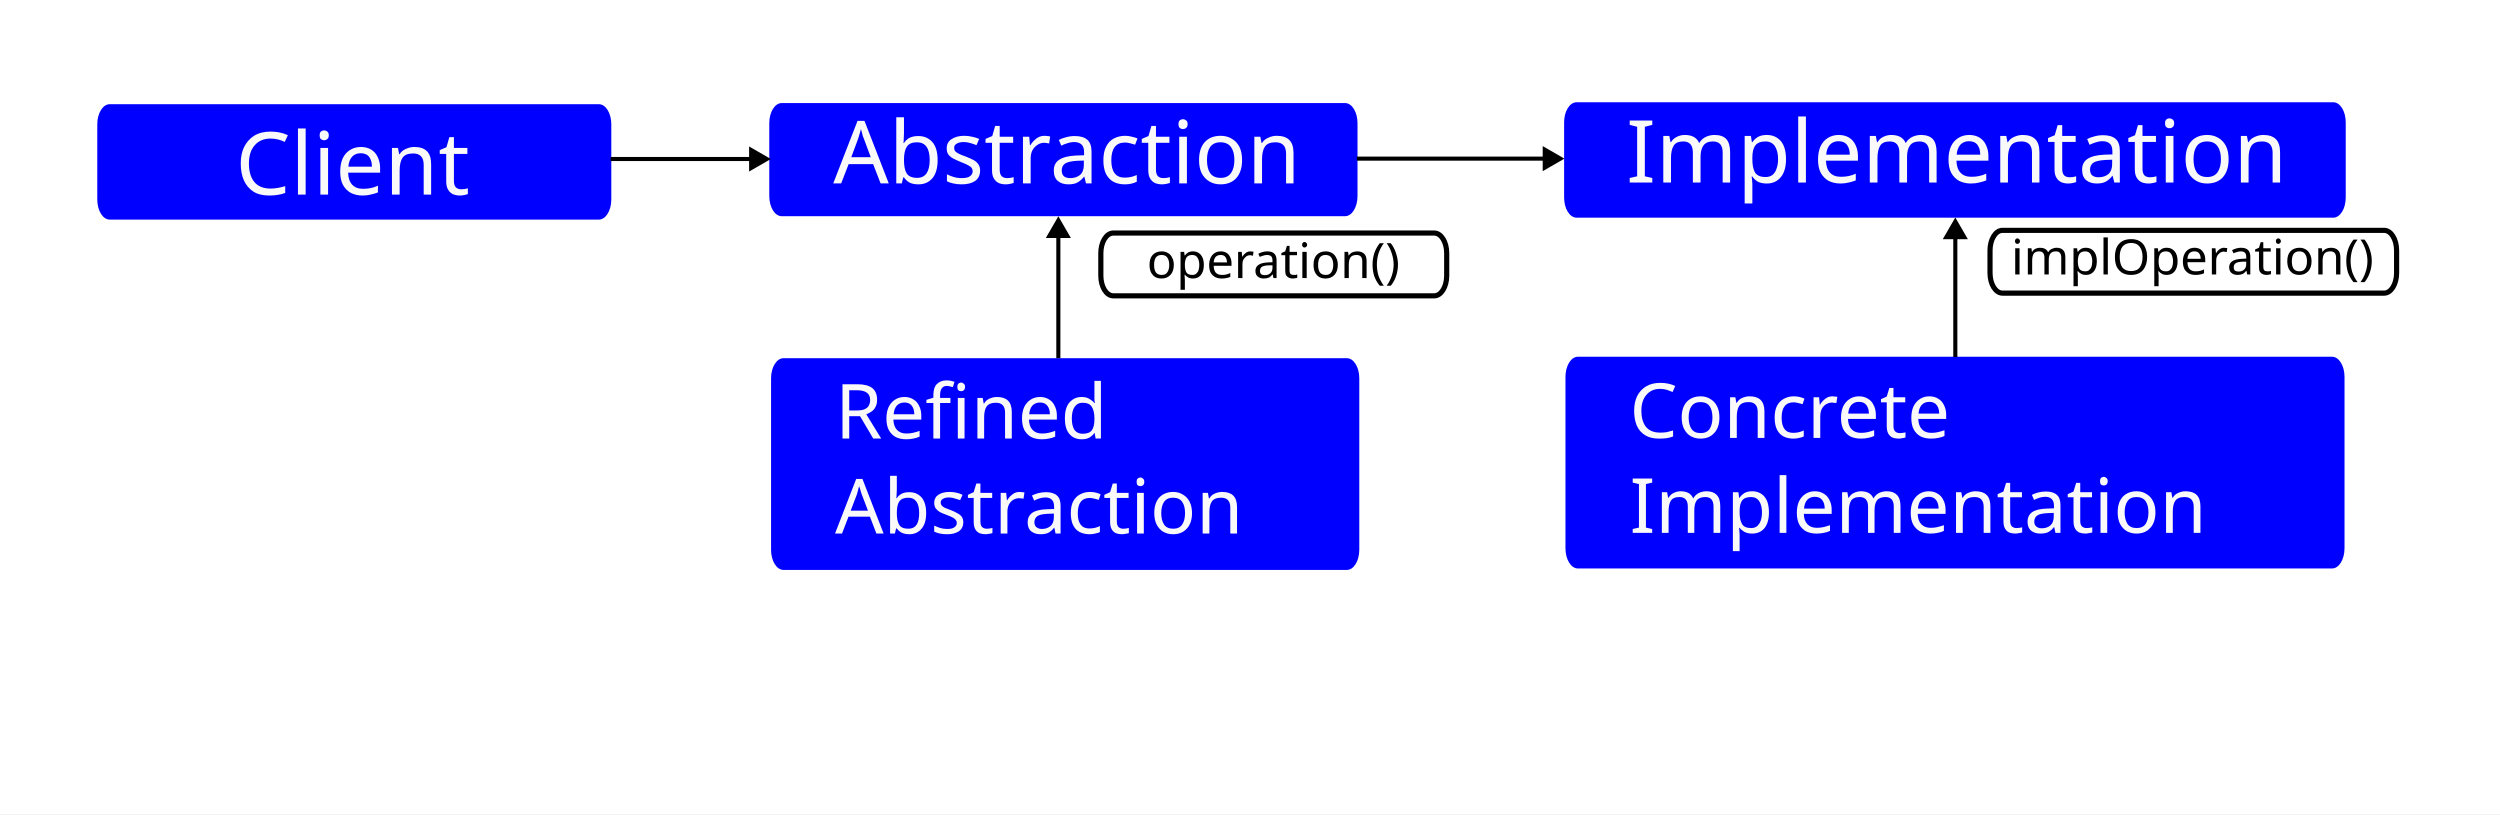
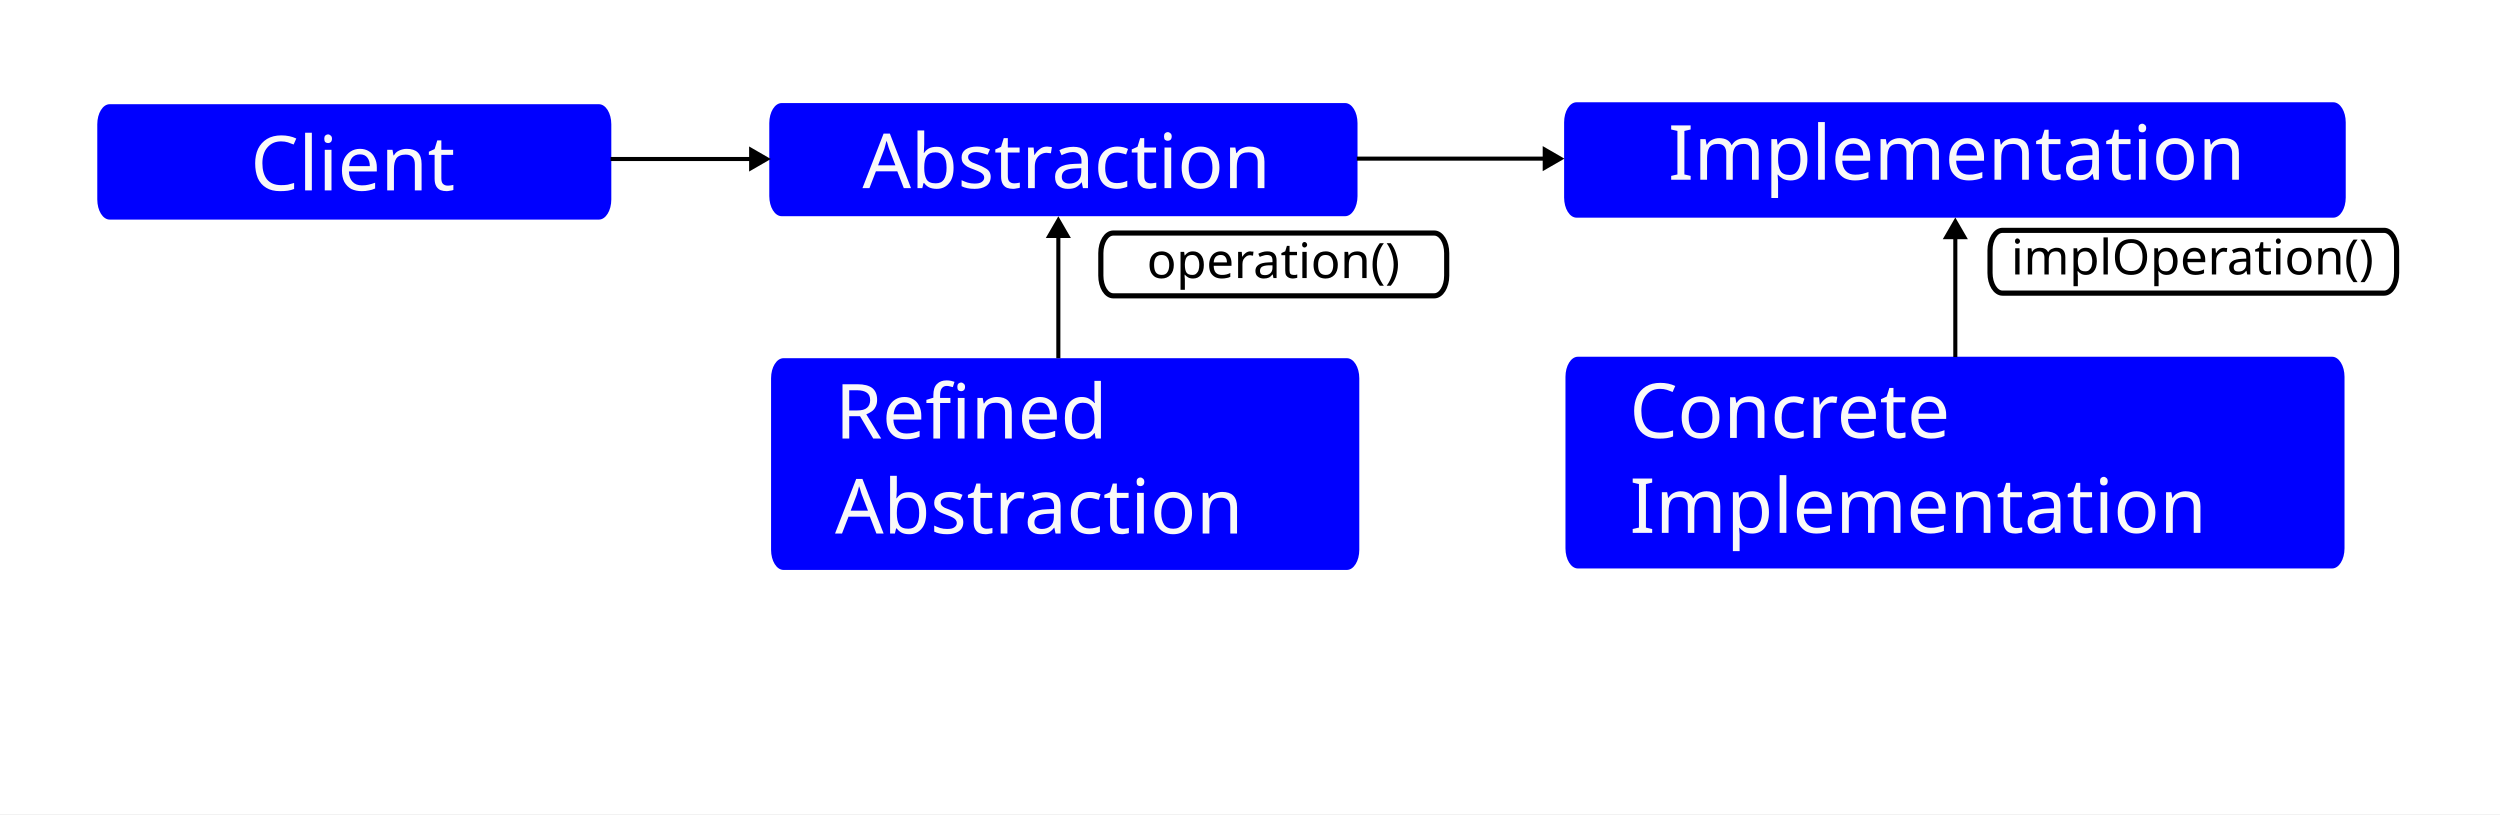
<svg xmlns="http://www.w3.org/2000/svg" xmlns:xlink="http://www.w3.org/1999/xlink" width="614.166" height="200" viewBox="0 0 162.498 52.917" version="1.1" id="svg1">
  <defs id="defs1">
    <marker style="overflow:visible" id="Triangle" refX="0" refY="0" orient="auto-start-reverse" markerWidth="1" markerHeight="1" viewBox="0 0 1 1" preserveAspectRatio="xMidYMid">
      <path transform="scale(0.5)" style="fill:context-stroke;fill-rule:evenodd;stroke:context-stroke;stroke-width:1pt" d="M 5.77,0 -2.88,5 V -5 Z" id="path135" />
    </marker>
    <rect x="269.226" y="250.031" width="50.829" height="118.982" id="rect23" />
    <rect x="47.858" y="44.416" width="544.335" height="137.248" id="rect4" />
    <color-profile name="Blue" xlink:href="file:///usr/share/color/icc/colord/Bluish.icc" id="color-profile2" />
    <rect x="24.769" y="355.177" width="136.693" height="70.648" id="rect2" />
    <rect x="24.769" y="355.177" width="136.693" height="70.648" id="rect2-2" />
    <rect x="24.769" y="355.177" width="136.693" height="70.648" id="rect2-2-6" />
    <rect x="24.769" y="355.177" width="136.693" height="70.648" id="rect2-2-6-1" />
    <rect x="24.769" y="355.177" width="136.693" height="70.648" id="rect2-2-6-1-3" />
    <rect x="24.769" y="355.177" width="136.693" height="70.648" id="rect2-9" />
    <rect x="24.769" y="355.177" width="151.594" height="69.811" id="rect2-29" />
    <rect x="24.769" y="355.177" width="151.594" height="69.811" id="rect2-29-1" />
    <rect x="24.769" y="355.177" width="136.693" height="70.648" id="rect2-9-0" />
    <rect x="24.769" y="355.177" width="136.693" height="70.648" id="rect2-8" />
    <rect x="24.769" y="355.177" width="136.693" height="70.648" id="rect2-8-6" />
    <rect x="24.769" y="355.177" width="136.693" height="70.648" id="rect2-8-64" />
    <rect x="24.769" y="355.177" width="136.693" height="70.648" id="rect2-8-7" />
    <rect x="24.769" y="355.177" width="136.693" height="70.648" id="rect2-8-2" />
    <rect x="24.769" y="355.177" width="136.693" height="70.648" id="rect2-8-9" />
    <rect x="24.769" y="355.177" width="136.693" height="70.648" id="rect2-8-71" />
    <rect x="24.769" y="355.177" width="136.693" height="70.648" id="rect2-8-73" />
    <rect x="24.769" y="355.177" width="136.693" height="70.648" id="rect2-8-8" />
    <rect x="24.769" y="355.177" width="136.693" height="70.648" id="rect2-8-81" />
    <rect x="24.769" y="355.177" width="136.693" height="70.648" id="rect2-8-68" />
    <rect x="24.769" y="355.177" width="136.693" height="70.648" id="rect2-8-1" />
    <rect x="24.769" y="355.177" width="136.693" height="70.648" id="rect2-8-646" />
    <rect x="24.769" y="355.177" width="136.693" height="70.648" id="rect2-8-4" />
    <rect x="24.769" y="355.177" width="136.693" height="70.648" id="rect2-8-99" />
    <rect x="24.769" y="355.177" width="136.693" height="70.648" id="rect2-8-0" />
    <rect x="24.769" y="355.177" width="136.693" height="70.648" id="rect2-8-96" />
    <rect x="24.769" y="355.177" width="136.693" height="70.648" id="rect2-8-66" />
    <rect x="24.769" y="355.177" width="136.693" height="70.648" id="rect2-8-67" />
    <rect x="24.769" y="355.177" width="136.693" height="70.648" id="rect2-8-28" />
    <rect x="24.769" y="355.177" width="136.693" height="70.648" id="rect2-8-76" />
    <rect x="24.769" y="355.177" width="42.89" height="19.89" id="rect2-1" />
    <rect x="24.769" y="355.177" width="93.973" height="22.013" id="rect2-1-5" />
    <rect x="24.769" y="355.177" width="70.964" height="19.856" id="rect2-1-0" />
    <rect x="24.769" y="355.177" width="42.89" height="19.89" id="rect2-1-04" />
    <rect x="24.769" y="355.177" width="42.89" height="19.89" id="rect2-1-0-2" />
    <rect x="24.769" y="355.177" width="32.37" height="18.776" id="rect2-1-5-2" />
    <rect x="24.769" y="355.177" width="136.693" height="70.648" id="rect2-8-20" />
    <rect x="24.769" y="355.177" width="136.693" height="70.648" id="rect2-8-81-5" />
    <rect x="24.769" y="355.177" width="136.693" height="70.648" id="rect2-8-68-5" />
    <rect x="24.769" y="355.177" width="136.693" height="70.648" id="rect2-8-1-2" />
    <rect x="24.769" y="355.177" width="136.693" height="70.648" id="rect2-8-646-9" />
    <rect x="24.769" y="355.177" width="136.693" height="70.648" id="rect2-8-4-0" />
    <rect x="24.769" y="355.177" width="136.693" height="70.648" id="rect2-8-99-2" />
    <rect x="24.769" y="355.177" width="136.693" height="70.648" id="rect2-8-0-8" />
    <rect x="24.769" y="355.177" width="136.693" height="70.648" id="rect2-8-96-3" />
    <rect x="24.769" y="355.177" width="136.693" height="70.648" id="rect2-8-66-8" />
    <rect x="24.769" y="355.177" width="136.693" height="70.648" id="rect2-8-67-0" />
    <rect x="24.769" y="355.177" width="136.693" height="70.648" id="rect2-8-28-4" />
    <rect x="24.769" y="355.177" width="136.693" height="70.648" id="rect2-8-76-0" />
    <rect x="24.769" y="355.177" width="85.409" height="37.324" id="rect2-1-3" />
    <rect x="24.769" y="355.177" width="70.964" height="19.856" id="rect2-1-0-3" />
    <rect x="24.769" y="355.177" width="93.973" height="22.013" id="rect2-1-5-7" />
    <rect x="24.769" y="355.177" width="136.693" height="70.648" id="rect2-8-3" />
    <rect x="24.769" y="355.177" width="136.693" height="70.648" id="rect2-8-81-2" />
    <rect x="24.769" y="355.177" width="136.693" height="70.648" id="rect2-8-68-6" />
    <rect x="24.769" y="355.177" width="136.693" height="70.648" id="rect2-8-1-5" />
    <rect x="24.769" y="355.177" width="136.693" height="70.648" id="rect2-8-646-2" />
    <rect x="24.769" y="355.177" width="136.693" height="70.648" id="rect2-8-4-6" />
    <rect x="24.769" y="355.177" width="136.693" height="70.648" id="rect2-8-99-5" />
    <rect x="24.769" y="355.177" width="136.693" height="70.648" id="rect2-8-0-87" />
    <rect x="24.769" y="355.177" width="136.693" height="70.648" id="rect2-8-96-9" />
    <rect x="24.769" y="355.177" width="136.693" height="70.648" id="rect2-8-66-6" />
    <rect x="24.769" y="355.177" width="136.693" height="70.648" id="rect2-8-67-04" />
    <rect x="24.769" y="355.177" width="136.693" height="70.648" id="rect2-8-28-1" />
    <rect x="24.769" y="355.177" width="136.693" height="70.648" id="rect2-8-76-04" />
    <rect x="24.769" y="355.177" width="85.409" height="37.324" id="rect2-1-3-6" />
    <rect x="24.769" y="355.177" width="70.964" height="19.856" id="rect2-1-0-3-7" />
    <rect x="24.769" y="355.177" width="93.973" height="22.013" id="rect2-1-5-7-7" />
    <rect x="24.769" y="355.177" width="136.693" height="70.648" id="rect2-8-3-4" />
    <rect x="24.769" y="355.177" width="136.693" height="70.648" id="rect2-8-81-2-0" />
    <rect x="24.769" y="355.177" width="136.693" height="70.648" id="rect2-8-68-6-6" />
    <rect x="24.769" y="355.177" width="136.693" height="70.648" id="rect2-8-1-5-4" />
    <rect x="24.769" y="355.177" width="136.693" height="70.648" id="rect2-8-646-2-7" />
    <rect x="24.769" y="355.177" width="136.693" height="70.648" id="rect2-8-4-6-4" />
    <rect x="24.769" y="355.177" width="136.693" height="70.648" id="rect2-8-99-5-8" />
    <rect x="24.769" y="355.177" width="136.693" height="70.648" id="rect2-8-0-87-5" />
    <rect x="24.769" y="355.177" width="136.693" height="70.648" id="rect2-8-96-9-8" />
    <rect x="24.769" y="355.177" width="136.693" height="70.648" id="rect2-8-66-6-2" />
    <rect x="24.769" y="355.177" width="136.693" height="70.648" id="rect2-8-67-04-6" />
    <rect x="24.769" y="355.177" width="136.693" height="70.648" id="rect2-8-28-1-0" />
    <rect x="24.769" y="355.177" width="136.693" height="70.648" id="rect2-8-76-04-6" />
    <rect x="24.769" y="355.177" width="85.409" height="37.324" id="rect2-1-3-6-9" />
    <rect x="24.769" y="355.177" width="70.964" height="19.856" id="rect2-1-0-3-7-7" />
    <rect x="24.769" y="355.177" width="93.973" height="22.013" id="rect2-1-5-7-7-9" />
    <rect x="24.769" y="355.177" width="136.693" height="70.648" id="rect2-8-3-4-9" />
    <rect x="24.769" y="355.177" width="136.693" height="70.648" id="rect2-8-81-2-0-3" />
    <rect x="24.769" y="355.177" width="136.693" height="70.648" id="rect2-8-68-6-6-2" />
    <rect x="24.769" y="355.177" width="136.693" height="70.648" id="rect2-8-1-5-4-4" />
    <rect x="24.769" y="355.177" width="136.693" height="70.648" id="rect2-8-646-2-7-3" />
    <rect x="24.769" y="355.177" width="136.693" height="70.648" id="rect2-8-4-6-4-7" />
    <rect x="24.769" y="355.177" width="136.693" height="70.648" id="rect2-8-99-5-8-1" />
    <rect x="24.769" y="355.177" width="136.693" height="70.648" id="rect2-8-0-87-5-2" />
    <rect x="24.769" y="355.177" width="136.693" height="70.648" id="rect2-8-96-9-8-2" />
    <rect x="24.769" y="355.177" width="136.693" height="70.648" id="rect2-8-66-6-2-0" />
    <rect x="24.769" y="355.177" width="136.693" height="70.648" id="rect2-8-67-04-6-2" />
    <rect x="24.769" y="355.177" width="136.693" height="70.648" id="rect2-8-28-1-0-1" />
    <rect x="24.769" y="355.177" width="136.693" height="70.648" id="rect2-8-76-04-6-7" />
    <rect x="24.769" y="355.177" width="150.64" height="20.625" id="rect2-1-3-6-9-4" />
    <rect x="47.858" y="44.416" width="544.335" height="137.248" id="rect4-8" />
    <rect x="47.858" y="44.416" width="544.335" height="137.248" id="rect4-8-7" />
    <rect x="47.858" y="44.416" width="544.335" height="137.248" id="rect4-8-5" />
    <rect x="47.858" y="44.416" width="544.335" height="137.248" id="rect4-8-5-3" />
    <rect x="24.769" y="355.177" width="150.64" height="20.625" id="rect2-1-3-6-9-4-1" />
    <rect x="24.769" y="355.177" width="70.964" height="19.856" id="rect2-1-0-3-7-5" />
    <marker style="overflow:visible" id="Triangle-7" refX="0" refY="0" orient="auto-start-reverse" markerWidth="1" markerHeight="1" viewBox="0 0 1 1" preserveAspectRatio="xMidYMid">
      <path transform="scale(0.5)" style="fill:context-stroke;fill-rule:evenodd;stroke:context-stroke;stroke-width:1pt" d="M 5.77,0 -2.88,5 V -5 Z" id="path135-5" />
    </marker>
    <marker style="overflow:visible" id="Triangle-8" refX="0" refY="0" orient="auto-start-reverse" markerWidth="1" markerHeight="1" viewBox="0 0 1 1" preserveAspectRatio="xMidYMid">
      <path transform="scale(0.5)" style="fill:context-stroke;fill-rule:evenodd;stroke:context-stroke;stroke-width:1pt" d="M 5.77,0 -2.88,5 V -5 Z" id="path135-59" />
    </marker>
    <marker style="overflow:visible" id="Triangle-8-3" refX="0" refY="0" orient="auto-start-reverse" markerWidth="1" markerHeight="1" viewBox="0 0 1 1" preserveAspectRatio="xMidYMid">
      <path transform="scale(0.5)" style="fill:context-stroke;fill-rule:evenodd;stroke:context-stroke;stroke-width:1pt" d="M 5.77,0 -2.88,5 V -5 Z" id="path135-59-1" />
    </marker>
  </defs>
  <g id="layer1" transform="translate(-21.10966,-5.266914)">
    <rect style="fill:#ffffff;stroke:none;stroke-width:1.468" id="rect3" width="162.498" height="52.917" x="21.11" y="5.267" />
    <text xml:space="preserve" transform="matrix(0.2645833,0,0,0.2645833,23.48931,-71.21659)" id="text1" style="font-style:normal;font-weight:normal;font-size:13.333px;line-height:1.25;font-family:sans-serif;white-space:pre;shape-inside:url(#rect2);display:inline;fill:#000000;fill-opacity:1;stroke:none" />
    <text xml:space="preserve" transform="matrix(0.2645833,0,0,0.2645833,21.10966,5.266914)" id="text23" style="font-style:normal;font-weight:normal;font-size:40px;line-height:1.25;font-family:sans-serif;white-space:pre;shape-inside:url(#rect23);display:inline;fill:#000000;fill-opacity:1;stroke:none" />
    <rect style="fill:#0000ff;stroke:none;stroke-width:0.626" id="rect37-9-8-3-5-5-36-6" width="33.412" height="7.5" x="27.432" y="12.04" rx="0.807" ry="1.307" />
-     <text xml:space="preserve" style="font-style:normal;font-weight:normal;font-size:5.658px;line-height:1.25;font-family:sans-serif;fill:#000000;fill-opacity:1;stroke:none;stroke-width:0.163" x="36.416" y="17.911" id="text37-3-4-2-4-4-1-2">
-       <tspan id="tspan37-1-5-0-7-7-0-6" style="font-size:5.658px;fill:#f9f9f9;stroke-width:0.163" x="36.416" y="17.911">Client</tspan>
+     <text xml:space="preserve" style="font-style:normal;font-weight:normal;font-size:4.939px;line-height:1.25;font-family:sans-serif;fill:#000000;fill-opacity:1;stroke:none;stroke-width:0.163" x="37.397" y="17.642" id="text37-3-4-2-4-4-1-2">
+       <tspan id="tspan37-1-5-0-7-7-0-6" style="font-size:4.939px;fill:#f9f9f9;stroke-width:0.163" x="37.397" y="17.642">Client</tspan>
    </text>
    <rect style="fill:#0000ff;stroke:none;stroke-width:0.626" id="rect37-9-8-3-5-5-36-6-5" width="38.235" height="7.354" x="71.112" y="11.966" rx="0.807" ry="1.307" />
-     <text xml:space="preserve" style="font-style:normal;font-weight:normal;font-size:5.658px;line-height:1.25;font-family:sans-serif;fill:#000000;fill-opacity:1;stroke:none;stroke-width:0.163" x="75.268" y="17.187" id="text37-3-4-2-4-4-1-2-3">
-       <tspan id="tspan37-1-5-0-7-7-0-6-5" style="font-size:5.658px;fill:#f9f9f9;stroke-width:0.163" x="75.268" y="17.187">Abstraction</tspan>
+     <text xml:space="preserve" style="font-style:normal;font-weight:normal;font-size:4.939px;line-height:1.25;font-family:sans-serif;fill:#000000;fill-opacity:1;stroke:none;stroke-width:0.163" x="77.168" y="17.495" id="text37-3-4-2-4-4-1-2-3">
+       <tspan id="tspan37-1-5-0-7-7-0-6-5" style="font-size:4.939px;fill:#f9f9f9;stroke-width:0.163" x="77.168" y="17.495">Abstraction</tspan>
    </text>
    <rect style="fill:#0000ff;stroke:none;stroke-width:0.626" id="rect37-9-8-3-5-5-36-6-5-7" width="38.235" height="13.762" x="71.228" y="28.55" rx="0.807" ry="1.307" />
    <text xml:space="preserve" style="font-style:normal;font-weight:normal;font-size:4.939px;line-height:1.25;font-family:sans-serif;fill:#000000;fill-opacity:1;stroke:none;stroke-width:0.163" x="75.385" y="33.771" id="text37-3-4-2-4-4-1-2-3-5">
      <tspan id="tspan37-1-5-0-7-7-0-6-5-9" style="font-size:4.939px;fill:#f9f9f9;stroke-width:0.163" x="75.385" y="33.771">Refined</tspan>
      <tspan style="font-size:4.939px;fill:#f9f9f9;stroke-width:0.163" x="75.385" y="39.945" id="tspan1">Abstraction</tspan>
    </text>
    <rect style="fill:#0000ff;stroke:none;stroke-width:0.626" id="rect37-9-8-3-5-5-36-6-5-7-7" width="50.638" height="13.762" x="122.864" y="28.455" rx="0.807" ry="1.307" />
    <text xml:space="preserve" style="font-style:normal;font-weight:normal;font-size:4.939px;line-height:1.25;font-family:sans-serif;fill:#000000;fill-opacity:1;stroke:none;stroke-width:0.163" x="127.033" y="33.728" id="text37-3-4-2-4-4-1-2-3-5-8">
      <tspan id="tspan37-1-5-0-7-7-0-6-5-9-5" style="font-size:4.939px;fill:#f9f9f9;stroke-width:0.163" x="127.033" y="33.728">Concrete</tspan>
      <tspan style="font-size:4.939px;fill:#f9f9f9;stroke-width:0.163" x="127.033" y="39.902" id="tspan1-7">Implementation</tspan>
    </text>
    <rect style="fill:#0000ff;stroke:none;stroke-width:0.626" id="rect37-9-8-3-5-5-36-6-5-2" width="50.805" height="7.5" x="122.776" y="11.915" rx="0.807" ry="1.307" />
-     <text xml:space="preserve" style="font-style:normal;font-weight:normal;font-size:5.658px;line-height:1.25;font-family:sans-serif;fill:#000000;fill-opacity:1;stroke:none;stroke-width:0.163" x="126.819" y="17.136" id="text37-3-4-2-4-4-1-2-3-7">
-       <tspan id="tspan37-1-5-0-7-7-0-6-5-0" style="font-size:5.658px;fill:#f9f9f9;stroke-width:0.163" x="126.819" y="17.136">Implementation</tspan>
+     <text xml:space="preserve" style="font-style:normal;font-weight:normal;font-size:4.939px;line-height:1.25;font-family:sans-serif;fill:#000000;fill-opacity:1;stroke:none;stroke-width:0.163" x="129.532" y="16.949" id="text37-3-4-2-4-4-1-2-3-7">
+       <tspan id="tspan37-1-5-0-7-7-0-6-5-0" style="font-size:4.939px;fill:#f9f9f9;stroke-width:0.163" x="129.532" y="16.949">Implementation</tspan>
    </text>
    <rect style="fill:none;stroke:#000000;stroke-width:0.335;stroke-dasharray:none" id="rect37-9-8-3-5-5-36-6-9-3-8" width="22.481" height="4.08" x="92.663" y="20.415" rx="0.807" ry="1.307" />
    <text xml:space="preserve" style="font-size:3.175px;line-height:1.25;font-family:sans-serif;stroke-width:0.265" x="95.656" y="23.337" id="text2-7-9">
      <tspan id="tspan1-5-7" style="font-size:3.175px;stroke-width:0.265" x="95.656" y="23.337">operation()</tspan>
    </text>
    <rect style="fill:none;stroke:#000000;stroke-width:0.335;stroke-dasharray:none" id="rect37-9-8-3-5-5-36-6-9-3-8-4" width="26.427" height="4.08" x="150.46" y="20.24" rx="0.807" ry="1.307" />
    <text xml:space="preserve" style="font-size:3.175px;line-height:1.25;font-family:sans-serif;stroke-width:0.265" x="151.831" y="23.106" id="text2-7-9-7">
      <tspan id="tspan1-5-7-8" style="font-size:3.175px;stroke-width:0.265" x="151.831" y="23.106">implOperation()</tspan>
    </text>
    <path style="fill:none;stroke:#000000;stroke-width:0.265px;stroke-linecap:butt;stroke-linejoin:miter;stroke-opacity:1;marker-end:url(#Triangle)" d="m 60.797,15.602 h 9.474" id="path1" />
    <path style="fill:none;stroke:#000000;stroke-width:0.265px;stroke-linecap:butt;stroke-linejoin:miter;stroke-opacity:1;marker-end:url(#Triangle-8)" d="M 89.901,28.551 V 20.267" id="path1-53" />
    <path style="fill:none;stroke:#000000;stroke-width:0.265px;stroke-linecap:butt;stroke-linejoin:miter;stroke-opacity:1;marker-end:url(#Triangle-8-3)" d="M 148.204,28.473 V 20.344" id="path1-53-9" />
    <path style="fill:none;stroke:#000000;stroke-width:0.265px;stroke-linecap:butt;stroke-linejoin:miter;stroke-opacity:1;marker-end:url(#Triangle-7)" d="m 109.303,15.578 h 12.551" id="path1-5" />
  </g>
</svg>
